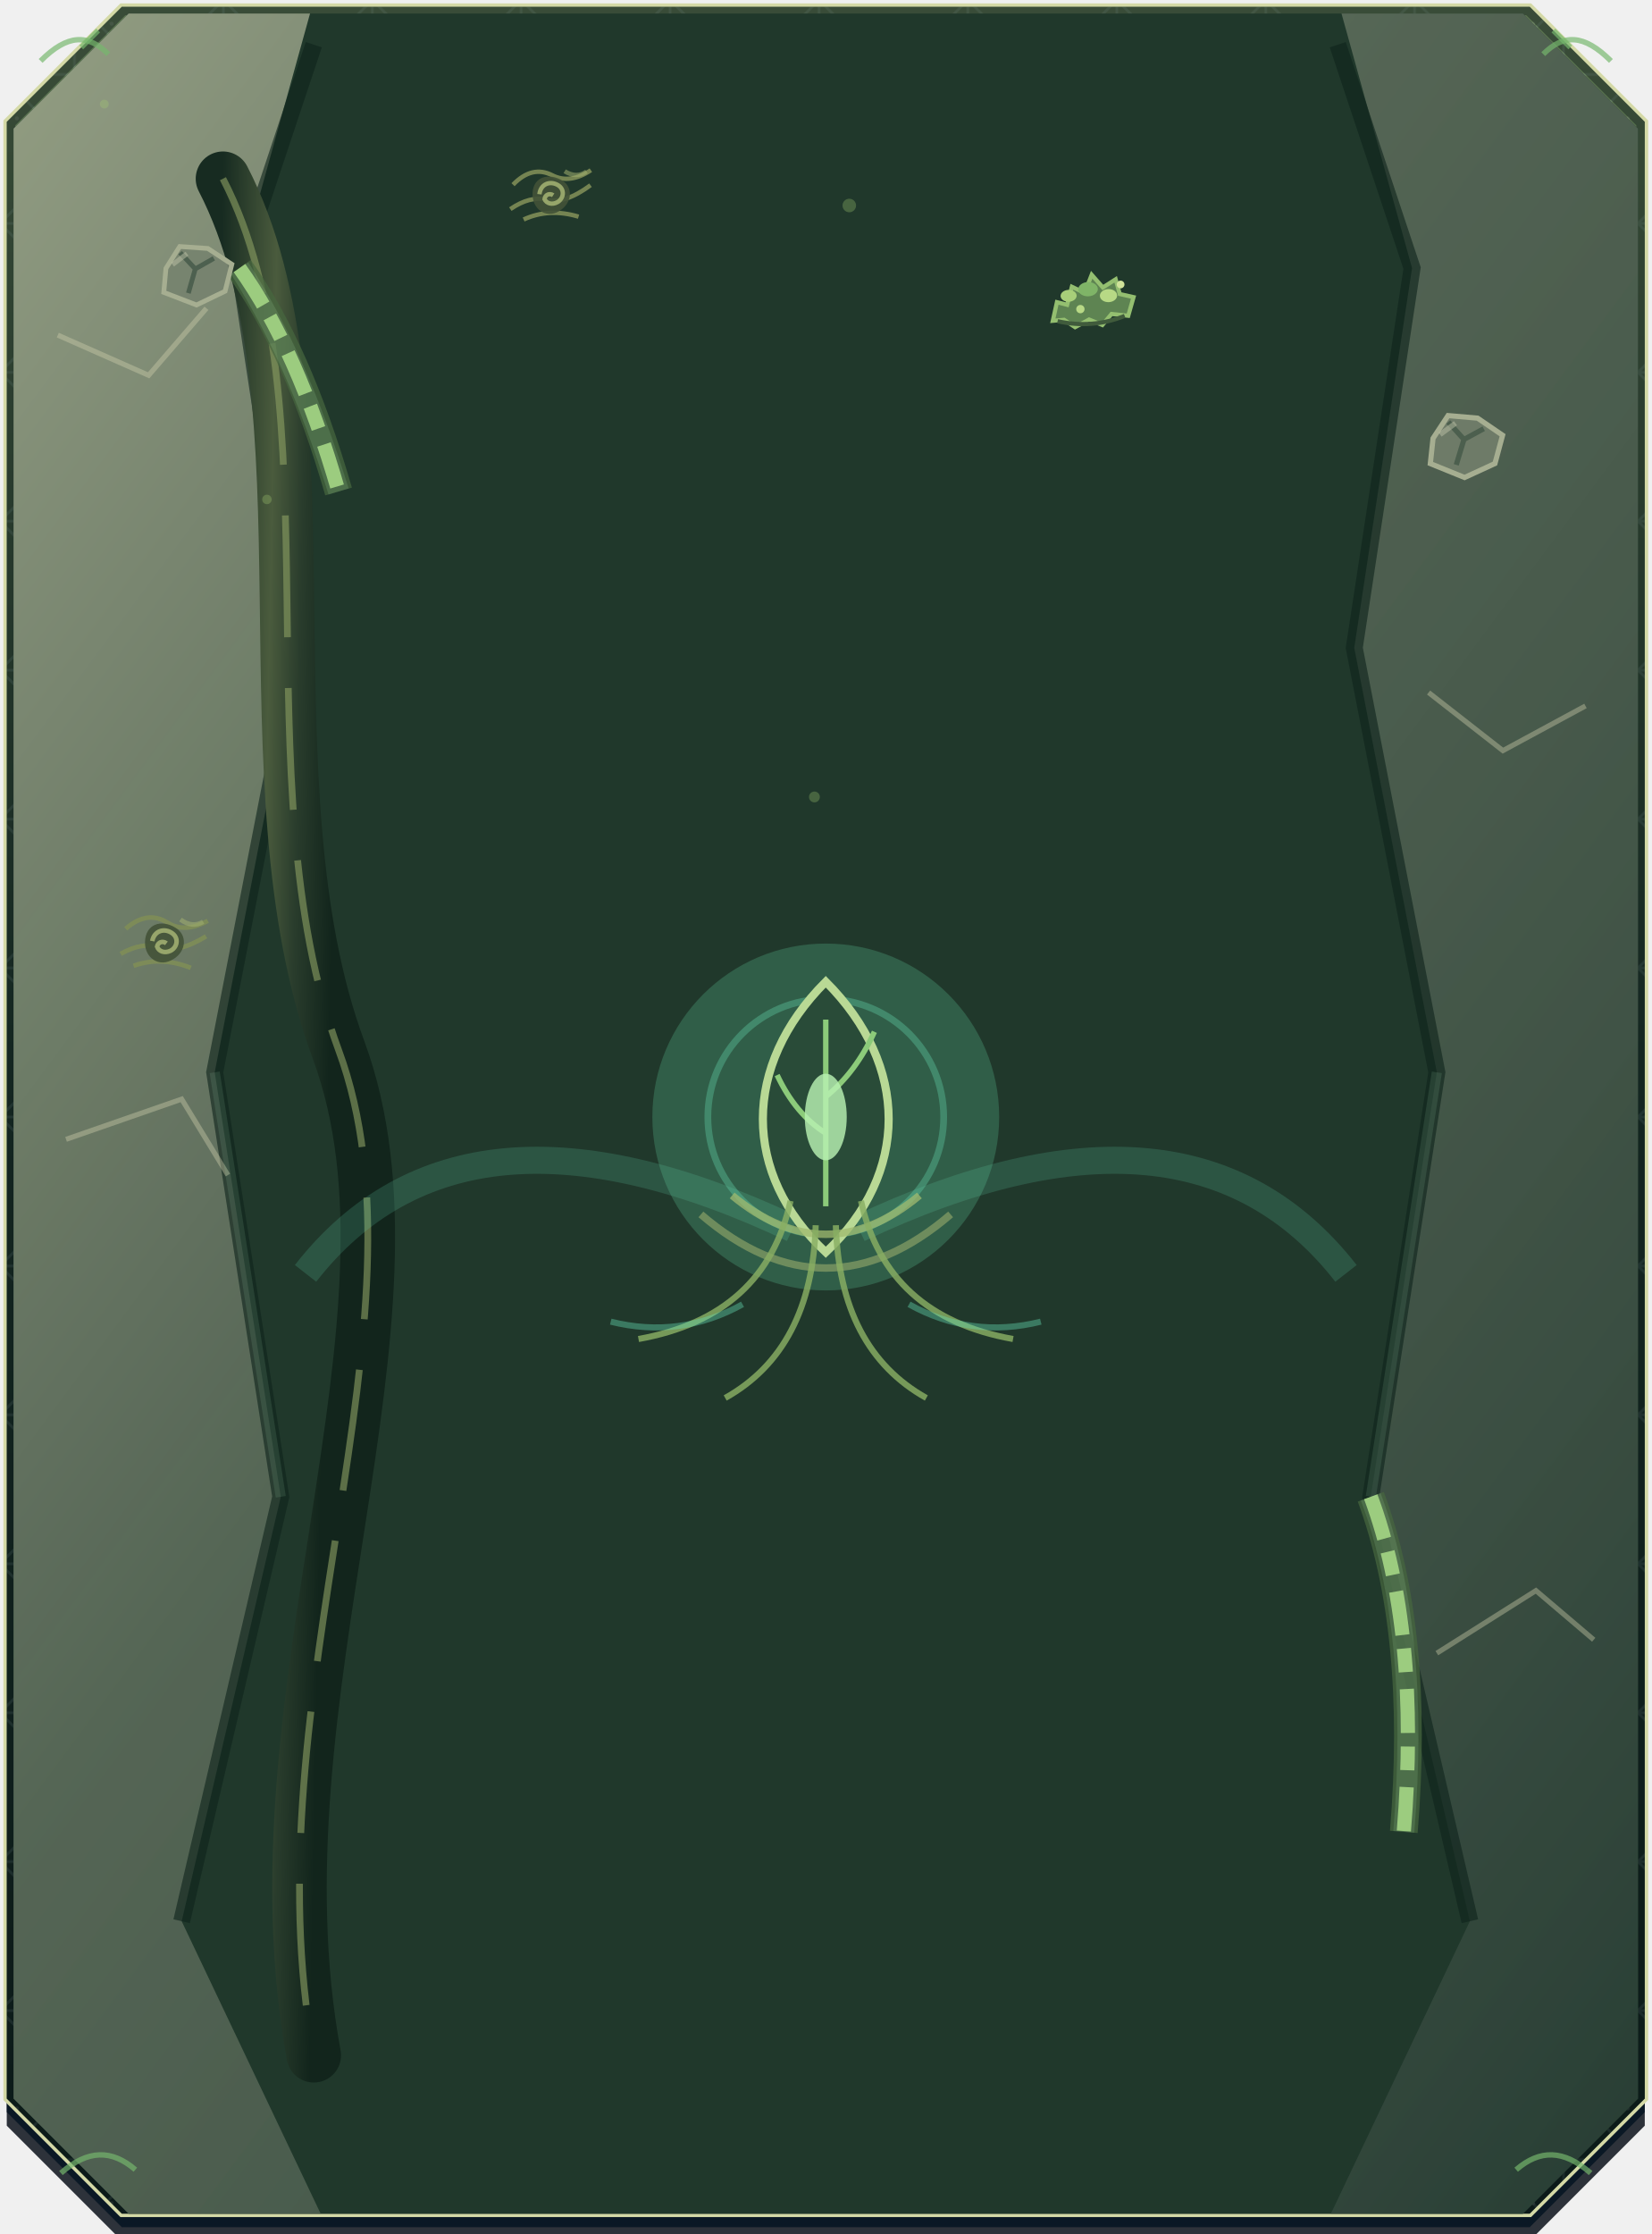
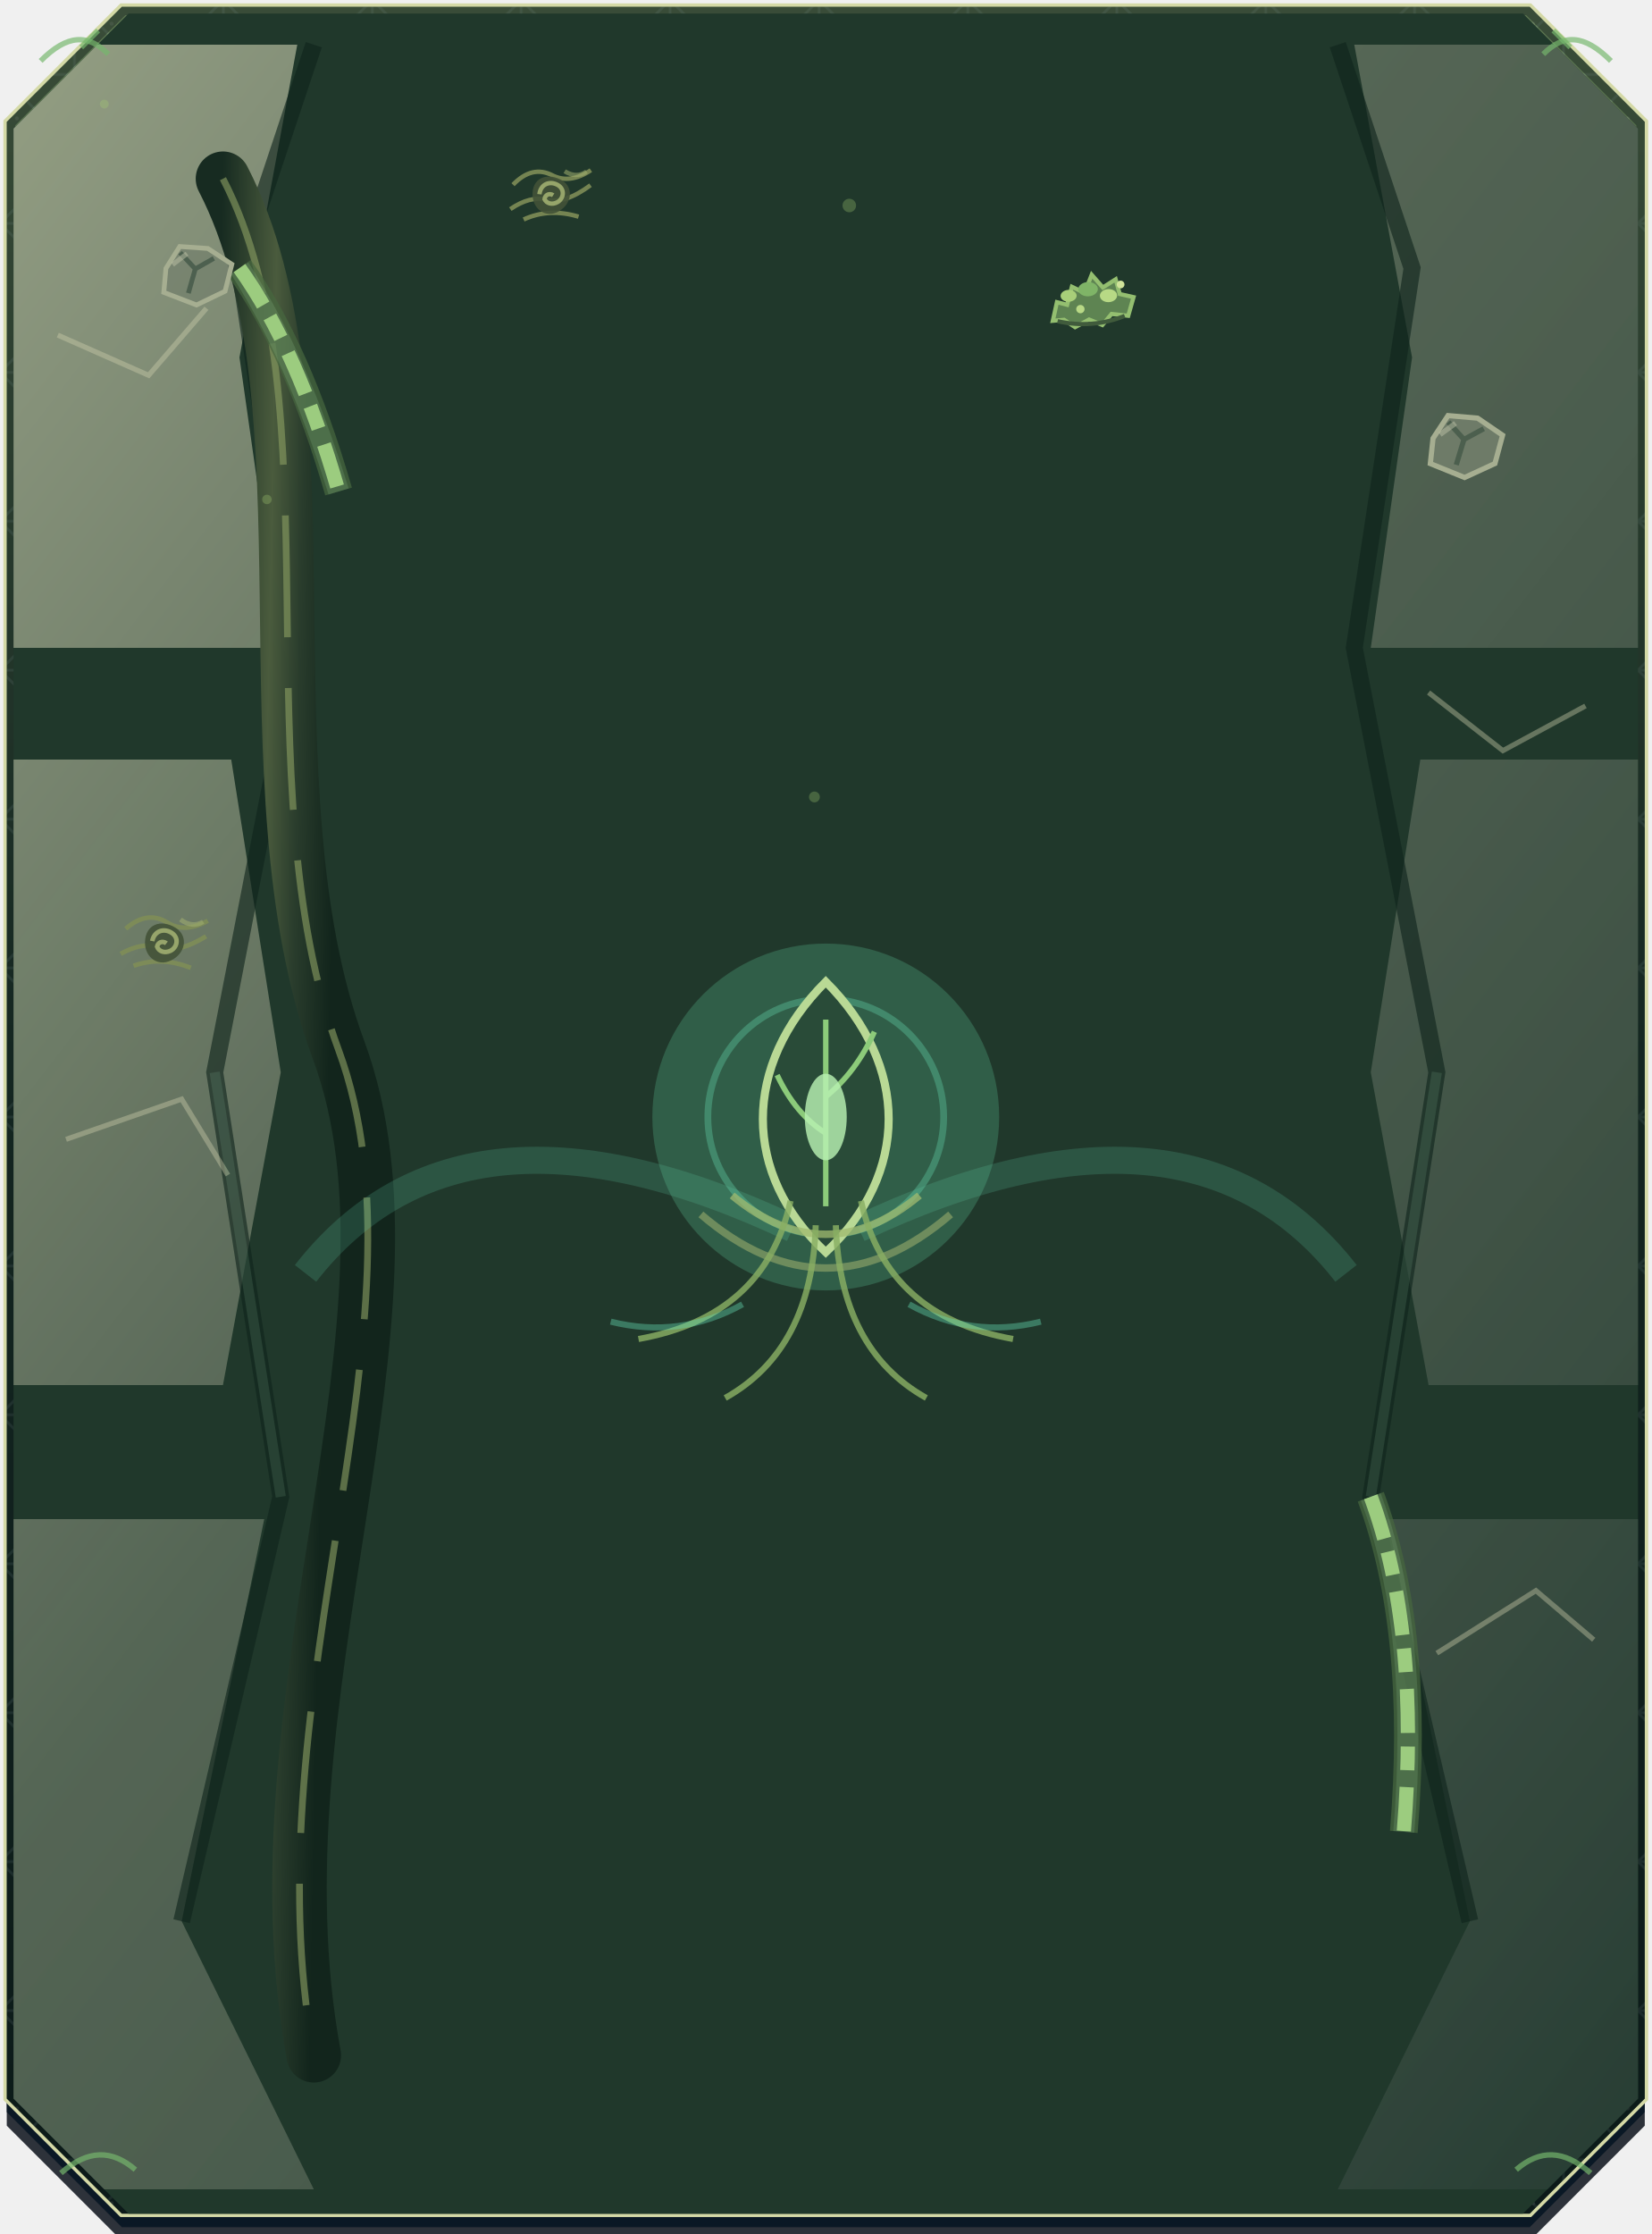
<svg xmlns="http://www.w3.org/2000/svg" width="976" height="1320" viewBox="0 0 488 660" role="img" aria-label="M7 panel normal" data-style="m11-enchanted-forest@0.1.0" data-geometry-shape="chamfered-angular" data-corner-radius="2" data-end-cap-depth="34">
  <defs>
    <linearGradient id="m11-panel-488x660-normal-plate" x1="0" y1="0" x2="0" y2="1">
      <stop offset="0" stop-color="#5C7650" />
      <stop offset=".48" stop-color="#20382B" />
      <stop offset="1" stop-color="#13251E" />
    </linearGradient>
    <linearGradient id="m11-panel-488x660-normal-primary" x1="0" y1="0" x2="0" y2="1">
      <stop offset="0" stop-color="#F1E8C8" />
      <stop offset=".45" stop-color="#66D9B2" />
      <stop offset="1" stop-color="#2A856F" />
    </linearGradient>
    <linearGradient id="m11-panel-488x660-normal-energy" x1="0" y1="0" x2="1" y2="0">
      <stop offset="0" stop-color="#B8E0A5" stop-opacity="0" />
      <stop offset=".5" stop-color="#B8E0A5" stop-opacity=".86" />
      <stop offset="1" stop-color="#B8E0A5" stop-opacity="0" />
    </linearGradient>
    <pattern id="m11-panel-488x660-normal-grain" width="28" height="28" patternUnits="userSpaceOnUse">
      <circle cx="5" cy="7" r=".6" fill="#FFFFFF" fill-opacity=".12" />
      <circle cx="20" cy="15" r=".45" fill="#061321" fill-opacity=".2" />
    </pattern>
    <pattern id="m11-panel-488x660-normal-plate-pattern" width="44" height="44" patternUnits="userSpaceOnUse">
      <path d="M0 22H44M22 0V44M0 22L22 0 44 22 22 44Z" fill="none" stroke="#D8FBFF" stroke-opacity=".12" stroke-width=".8" />
    </pattern>
    <mask id="m11-panel-488x660-normal-mask">
      <path d="M36 2H452L486 36V620L452 654H36L2 620V36Z" fill="white" />
    </mask>
  </defs>
  <g opacity="1">
    <g id="m11-panel-488x660-normal-outer-shadow" data-layer="outer-shadow" transform="translate(0 8)">
      <path d="M36 2H452L486 36V620L452 654H36L2 620V36Z" fill="#020812" opacity=".82" />
    </g>
    <g id="m11-panel-488x660-normal-connected-depth" data-layer="connected-depth" transform="translate(0 4)">
      <path d="M36 2H452L486 36V620L452 654H36L2 620V36Z" fill="#071522" opacity=".9" />
    </g>
    <g id="m11-panel-488x660-normal-outer-frame" data-layer="outer-frame">
      <path d="M36 2H452L486 36V620L452 654H36L2 620V36Z" fill="#071421" stroke="#D4D9A6" stroke-width="2" stroke-linejoin="miter" />
    </g>
    <g id="m11-panel-488x660-normal-inner-plate-fill" data-layer="inner-plate-fill">
      <path d="M36 2H452L486 36V620L452 654H36L2 620V36Z" fill="url(#m11-panel-488x660-normal-plate)" />
    </g>
    <g id="m11-panel-488x660-normal-surface-grain" data-layer="surface-grain" data-material-source="m8-ice-grain" mask="url(#m11-panel-488x660-normal-mask)">
      <rect width="488" height="660" fill="url(#m11-panel-488x660-normal-grain)" />
    </g>
    <g id="m11-panel-488x660-normal-surface-pattern" data-layer="surface-pattern" data-material-source="m8-crystal-facet-pattern" mask="url(#m11-panel-488x660-normal-mask)">
      <rect width="488" height="660" fill="url(#m11-panel-488x660-normal-plate-pattern)" />
    </g>
    <g id="m11-panel-488x660-normal-side-bevel-shade" data-layer="side-bevel-shade" mask="url(#m11-panel-488x660-normal-mask)">
      <path d="M36 2H452L486 36V620L452 654H36L2 620V36Z" fill="none" stroke="#020812" stroke-opacity=".38" stroke-width="5" />
    </g>
    <g id="m11-panel-488x660-normal-top-bevel-highlight" data-layer="top-bevel-highlight" mask="url(#m11-panel-488x660-normal-mask)">
      <path d="M44 8H444" stroke="#FFFFFF" stroke-opacity=".55" stroke-width="3" stroke-linecap="square" />
    </g>
    <g id="m11-panel-488x660-normal-cold-edge-accent" data-layer="cold-edge-accent" data-material-source="m8-cold-edge-accent" mask="url(#m11-panel-488x660-normal-mask)">
      <rect x="34" y="6" width="420" height="8" fill="url(#m11-panel-488x660-normal-energy)" />
    </g>
    <g id="m11-panel-488x660-normal-ornament-decal" data-layer="ornament-decal" data-material-source="m7-ornament-marks" mask="url(#m11-panel-488x660-normal-mask)">
      <path d="M42 647h16M430 647h16" stroke="#E6FCFF" stroke-opacity=".5" stroke-width="2" />
    </g>
    <g id="m8-panel-crystal-focal" data-layer="crystal-focal" data-slot="editable-crystal-focal" aria-label="editable crystal focal">
      <path d="M244 315l12 15-12 15-12-15Z" fill="#A9F7FF" fill-opacity=".42" stroke="#E8FEFF" stroke-width="1.5" />
      <path d="M244 315v30M232 330h24" stroke="#D7FBFF" stroke-opacity=".8" />
      <path d="M244 320l7 10-7 10-7-10Z" fill="#FFFFFF" fill-opacity=".5" />
    </g>
    <g id="m11-panel-material-stack" data-layer="forest-material-stack" data-material-families="weathered-stone,dark-wood,moss-lichen">
      <path d="M38 4H450L484 38V620L450 654H38L4 620V38Z" fill="#20382B" />
    </g>
    <g id="m11-panel-integrated-material-regions" data-layer="forest-integrated-material-regions" data-integration="construction-profile-connected" data-variation-seed="51731" data-density-class="panel" data-cluster-budget="5" data-speckle-budget="4" data-ornament-budget="4" data-profile-stages="4" data-state-contract="stable-living-presence" data-state="normal">
      <defs>
        <linearGradient id="m11-panel-stone-construction-depth" x2="1" y2="1">
          <stop stop-color="#BAC0A1" stop-opacity=".76" />
          <stop offset=".42" stop-color="#697765" stop-opacity=".72" />
          <stop offset="1" stop-color="#263C33" stop-opacity=".92" />
        </linearGradient>
        <linearGradient id="m11-panel-wood-construction-depth" x2=".8" y2=".2">
          <stop stop-color="#172B21" />
          <stop offset=".45" stop-color="#4A5B3D" />
          <stop offset=".7" stop-color="#293C2C" />
          <stop offset="1" stop-color="#12251C" />
        </linearGradient>
      </defs>
      <clipPath id="m11-panel-construction-clip">
        <path d="M38 4H450L484 38V620L450 654H38L4 620V38Z" />
      </clipPath>
      <g clip-path="url(#m11-panel-construction-clip)">
        <g data-layer="forest-stone-surface-region" data-material-family="stone" data-construction-profile="structural-plate,fracture-field,contact-occlusion,light-facing-bevel">
-           <path d="M0 0H92.72L70.76 79.2 87.84 191.4 63.44 316.8 82.96 442.2 53.68 567.6 97.6 660H0ZM488 0H395.28L417.24 79.2 400.16 191.4 424.56 316.8 405.04 442.2 434.32 567.6 390.4 660H488Z" fill="url(#m11-panel-stone-construction-depth)" />
+           <path d="M0 13.2H87.84L70.76 105.6 82.96 191.4H0ZM0 224.4H68.32L82.96 316.8 65.88 409.2H0ZM0 448.8H78.08L53.68 567.6 92.72 646.8H0ZM488 13.2H400.16L417.24 105.6 405.04 191.4H488ZM488 224.4H419.68L405.04 316.8 422.12 409.2H488ZM488 448.8H409.92L434.32 567.6 395.28 646.8H488Z" fill="url(#m11-panel-stone-construction-depth)" />
          <path data-layer="forest-stone-contact-occlusion" d="M92.72 13.2L70.76 79.2 87.84 191.4 63.44 316.8 82.96 442.2 53.68 567.6M395.28 13.2L417.24 79.2 400.16 191.4 424.56 316.8 405.04 442.2 434.32 567.6" fill="none" stroke="#10241C" stroke-width="5" stroke-opacity=".62" />
          <path data-layer="forest-stone-fracture-field" d="M17.08 99l26.84 11.88 17.08-19.8M19.52 336.6l34.16-11.88 13.664 22.44M422.12 204.6l21.96 17.16 24.4-13.2M424.56 488.4l29.28-18.48 17.08 14.52" fill="none" stroke="#D0D1AE" stroke-width="1.5" stroke-opacity="0.40" />
          <path data-layer="forest-stone-light-facing-bevel" d="M0 0H92.72M395.28 0H488" stroke="#D9D9B2" stroke-width="2.2" stroke-opacity="0.38" />
        </g>
        <g data-layer="forest-wood-surface-region" data-material-family="wood" data-growth-vector="vertical-canopy" data-construction-profile="growth-vector-body,tapered-relief,anchored-knot,masked-termination">
          <path data-layer="forest-wood-growth-body" d="M65.88 52.8C100.04 118.8 70.76 231 100.04 310.2S73.2 501.6 92.72 607.2MM422.12 52.8C387.96 118.8 417.24 231 387.96 310.2S414.8 501.6 395.28 607.2" fill="none" stroke="url(#m11-panel-wood-construction-depth)" stroke-width="16.1" stroke-linecap="round" />
          <path data-layer="forest-wood-relief-bands" d="M65.88 52.8C100.04 118.8 70.76 231 100.04 310.2S73.2 501.6 92.72 607.2MM422.12 52.8C387.96 118.8 417.24 231 387.96 310.2S414.8 501.6 395.28 607.2" fill="none" stroke="#8A9C61" stroke-width="2" stroke-opacity="0.62" stroke-dasharray="36 15" />
        </g>
        <g data-layer="forest-moss-surface-region" data-material-family="moss" data-substrate="stone-wood-damp-seam" data-construction-profile="anchored-substrate,irregular-transition,receiver-tint">
          <path data-layer="forest-moss-substrate" d="M70.76 79.2Q87.84 102.977 100.04 145.2M405.04 442.2Q419.68 481.8 414.8 541.2" fill="none" stroke="#47673F" stroke-width="8.2" stroke-opacity=".72" />
          <path data-layer="forest-moss-coverage-transition" d="M70.76 79.2Q87.84 102.977 100.04 145.2M405.04 442.2Q419.68 481.8 414.8 541.2" fill="none" stroke="#98C676" stroke-width="4.2" stroke-dasharray="13 4 7 5" />
        </g>
        <g data-layer="forest-living-light-surface-response" data-material-family="living-light" data-light-response="focal-to-stone-wood-moss-receivers" data-receiver-opacity="0.18">
          <path data-layer="forest-wood-light-receiver" d="M234.24 363Q136.64 316.8 90.28 376.2M253.76 363Q351.36 316.8 397.72 376.2" fill="none" stroke="#66D9B2" stroke-width="8.0" stroke-opacity="0.18" />
          <path data-layer="forest-moss-light-receiver" d="M70.76 79.2Q87.84 105.6 100.04 145.2M405.04 442.2Q419.68 481.8 414.8 541.2" fill="none" stroke="#B8F0B2" stroke-width="6.2" stroke-opacity="0.14" />
          <path data-layer="forest-stone-light-receiver" d="M63.44 316.8L82.96 442.2M424.56 316.8L405.04 442.2" stroke="#A9E7BE" stroke-width="3" stroke-opacity="0.12" />
        </g>
      </g>
    </g>
    <g id="m11-panel-authored-material-clusters" data-layer="forest-authored-material-clusters" data-material-families="stone,wood,moss" data-variation-seed="51731" data-cluster-count="5" data-cluster-scale="component" data-placement="construction-anchor-budgeted">
      <clipPath id="m11-panel-cluster-clip">
        <path d="M38 4H450L484 38V620L450 654H38L4 620V38Z" />
      </clipPath>
      <g clip-path="url(#m11-panel-cluster-clip)">
        <g data-layer="forest-authored-cluster" data-cluster-kind="stone-chip" transform="translate(58.8 81.2) rotate(-3)">
          <g data-layer="forest-stone-chip-cluster" data-material-family="stone" transform="scale(2.012)">
            <path d="M-4.8-1.2l2.2-3.1 4.1.5 3.4 2.5-1.2 3.9-4.3 1.8-4.7-2.1Z" fill="#75816E" fill-opacity=".82" stroke="#A6AE91" stroke-width="0.70" />
            <path d="M-2.6-3.4l2.1 2.5 2.8-1.4M-.5-.9l-1.2 3.5" fill="none" stroke="#495C4C" stroke-width="0.70" stroke-opacity=".9" />
            <path d="M-3.8-1.7l2.2-1.5" stroke="#C0C5A9" stroke-width="0.70" stroke-opacity=".48" />
          </g>
        </g>
        <g data-layer="forest-authored-cluster" data-cluster-kind="wood-knot" transform="translate(162.7 56.4) rotate(-1)">
          <g data-layer="forest-wood-knot-cluster" data-material-family="wood" transform="scale(1.846)">
            <path d="M-6.5 2.8q3.2-2.1 5.8-1.4 2.9.8 7.1-2.2M-6-1.1q3.1-3.1 6.3-1.4 2.8 1.5 6.2-.7M-4.4 4.5q4.1-1.8 8.8-.3" fill="none" stroke="#7F8D57" stroke-width="0.70" stroke-opacity=".9" />
            <path d="M-2.9.7c-.1-2.7 2.2-3.7 4.5-2.5 2 1 1.9 3.5.1 4.8-2.1 1.6-4.5.2-4.6-2.3Z" fill="#435238" fill-opacity=".9" />
            <path d="M-1.8.5c.2-1.6 1.7-2.2 3-1.4 1.1.7.9 2.1-.1 2.7-.9.5-1.8.2-2.1-.5.1-.7.8-1 1.4-.6" fill="none" stroke="#A0AE70" stroke-width="0.70" stroke-opacity=".9" />
            <path d="M2.3-3.1q1.9 1.2 3.5.1" fill="none" stroke="#A0AE70" stroke-width="0.70" stroke-opacity=".55" />
          </g>
        </g>
        <g data-layer="forest-authored-cluster" data-cluster-kind="moss-lichen" transform="translate(322.3 88.4) rotate(-2)">
          <g data-layer="forest-moss-lichen-cluster" data-material-family="moss" transform="scale(1.758)">
            <path d="M-6.5 3.4l.8-3.1 1.7.5.9-3 2.1 1.1 1.3-3 1.8 2.2 2.2-1.3.6 2.5 2.3.6-1 3.1-2.8-.4-1.6 1.8-2.2-1-2.4 1.2-1.8-1.3Z" fill="#668E58" fill-opacity=".88" stroke="#94BF70" stroke-width="0.70" />
            <ellipse cx="-3.7" cy="-.7" rx="1.35" ry="1" fill="#A8CF79" />
            <ellipse cx="-.4" cy="-1.7" rx="1.65" ry="1.2" fill="#7FB467" />
            <ellipse cx="3" cy="-.5" rx="1.45" ry="1.1" fill="#B7D985" />
            <circle cx="5.1" cy="-2.3" r=".65" fill="#D0E39A" />
            <circle cx="-1.8" cy="1.6" r=".7" fill="#B8D986" />
            <path d="M-5.7 3.5q5.8 1.5 11.3-.5" fill="none" stroke="#405B3C" stroke-width="0.70" />
          </g>
        </g>
        <g data-layer="forest-authored-cluster" data-cluster-kind="stone-chip" transform="translate(433.7 131.7) rotate(-2)">
          <g data-layer="forest-stone-chip-cluster" data-material-family="stone" transform="scale(2.121)">
            <path d="M-4.8-1.2l2.2-3.1 4.1.5 3.4 2.5-1.2 3.9-4.3 1.8-4.7-2.1Z" fill="#75816E" fill-opacity=".82" stroke="#A6AE91" stroke-width="0.72" />
            <path d="M-2.6-3.4l2.1 2.5 2.8-1.4M-.5-.9l-1.2 3.5" fill="none" stroke="#495C4C" stroke-width="0.72" stroke-opacity=".9" />
            <path d="M-3.8-1.7l2.2-1.5" stroke="#C0C5A9" stroke-width="0.72" stroke-opacity=".48" />
          </g>
        </g>
        <g data-layer="forest-authored-cluster" data-cluster-kind="wood-knot" transform="translate(48.5 277.3) rotate(4)">
          <g data-layer="forest-wood-knot-cluster" data-material-family="wood" transform="scale(1.922)">
            <path d="M-6.5 2.8q3.2-2.1 5.8-1.4 2.9.8 7.1-2.2M-6-1.1q3.1-3.1 6.3-1.4 2.8 1.5 6.2-.7M-4.4 4.5q4.1-1.8 8.8-.3" fill="none" stroke="#7F8D57" stroke-width="0.70" stroke-opacity=".9" />
            <path d="M-2.9.7c-.1-2.7 2.2-3.7 4.5-2.5 2 1 1.9 3.5.1 4.8-2.1 1.6-4.5.2-4.6-2.3Z" fill="#435238" fill-opacity=".9" />
            <path d="M-1.8.5c.2-1.6 1.7-2.2 3-1.4 1.1.7.9 2.1-.1 2.7-.9.5-1.8.2-2.1-.5.1-.7.8-1 1.4-.6" fill="none" stroke="#A0AE70" stroke-width="0.70" stroke-opacity=".9" />
            <path d="M2.3-3.1q1.9 1.2 3.5.1" fill="none" stroke="#A0AE70" stroke-width="0.70" stroke-opacity=".55" />
          </g>
        </g>
      </g>
    </g>
    <g id="m11-panel-moss-variation" data-layer="forest-variation" data-variation-seed="51731" data-variation-baseline="false" data-speckle-count="4" fill="#A6CC72" fill-opacity=".3">
      <circle cx="250.95" cy="60.71" r="2.0" />
      <circle cx="240.65" cy="235.45" r="1.6" />
      <circle cx="30.82" cy="30.75" r="1.3" />
      <circle cx="78.87" cy="147.55" r="1.4" />
    </g>
    <g id="m11-panel-leaf-vine-ornament" data-layer="forest-ornament" data-ornament="leaf-vine" data-ornament-count="4" fill="none" stroke="#76B86D" stroke-opacity=".68" stroke-width="1.6">
      <path d="M12 18c8-8 14-8 20-2M476 18c-8-8-14-8-20-2" />
      <path d="M24 14l5-5M464 14l-5-5" />
      <path d="M18 642c8-7 15-7 22-1M470 642c-8-7-15-7-22-1" />
    </g>
    <g id="m11-panel-luminous-seed" data-layer="luminous-seed-focal" data-focal="m11-luminous-seed" data-focal-state="normal" data-state-contract="stable-living-presence" data-emitter-opacity="0.24" data-halo-opacity=".40" data-halo-extent-ratio=".12">
      <circle cx="244" cy="330" r="51.24" fill="#65D5A4" fill-opacity="0.24" />
      <circle cx="244" cy="330" r="34.843" fill="none" stroke="#66D9B2" stroke-width="2" stroke-opacity="0.34" />
      <path d="M244 290.033C268.78 314.812 268.78 346.786 244 369.967C219.22 346.786 219.22 314.812 244 290.033Z" fill="#294B38" stroke="#B9D995" stroke-width="2.4" />
      <path d="M244 301.224V356.378M244 324.005q8.921-7.194 14.372-19.184M244 334.796q-8.921-5.595-14.372-17.186" fill="none" stroke="#8CCB7A" stroke-width="1.6" />
      <ellipse cx="244" cy="330" rx="6.195" ry="12.79" fill="#B8F0B2" fill-opacity="0.82" />
    </g>
    <g id="m11-panel-seed-support" data-layer="forest-focal-support" data-focal-depth="woven-root-cradle" fill="none" stroke="#6E8C5D" stroke-width="2.2">
      <path d="M207.107 358.776Q244 390.463 280.893 358.776" />
      <path d="M216.33 353.181Q244 376.116 271.67 353.181" stroke="#A0B96F" stroke-opacity=".75" />
    </g>
    <g id="m11-panel-seed-roots" data-layer="forest-focal-roots" data-focal-depth="seed-support-roots" fill="none" stroke="#89AE63" stroke-opacity=".82" stroke-width="1.8">
      <path d="M233.593 354.78Q226.066 388.926 188.661 395.587M254.407 354.78Q261.934 388.926 299.339 395.587M241.026 361.974Q239.901 398.662 214.281 413.009M246.974 361.974Q248.099 398.662 273.719 413.009" />
      <path data-layer="forest-focal-light-interaction" d="M219.405 385.339Q200.958 395.587 180.462 390.463M268.595 385.339Q287.042 395.587 307.538 390.463" stroke="#66D9B2" stroke-opacity="0.40" />
    </g>
    <g id="m11-enchanted-forest-panel-content" data-layer="content" data-slot="editable-panel-content" data-safe-x="48" data-safe-y="8" data-safe-width="392" data-safe-height="642" />
  </g>
</svg>
